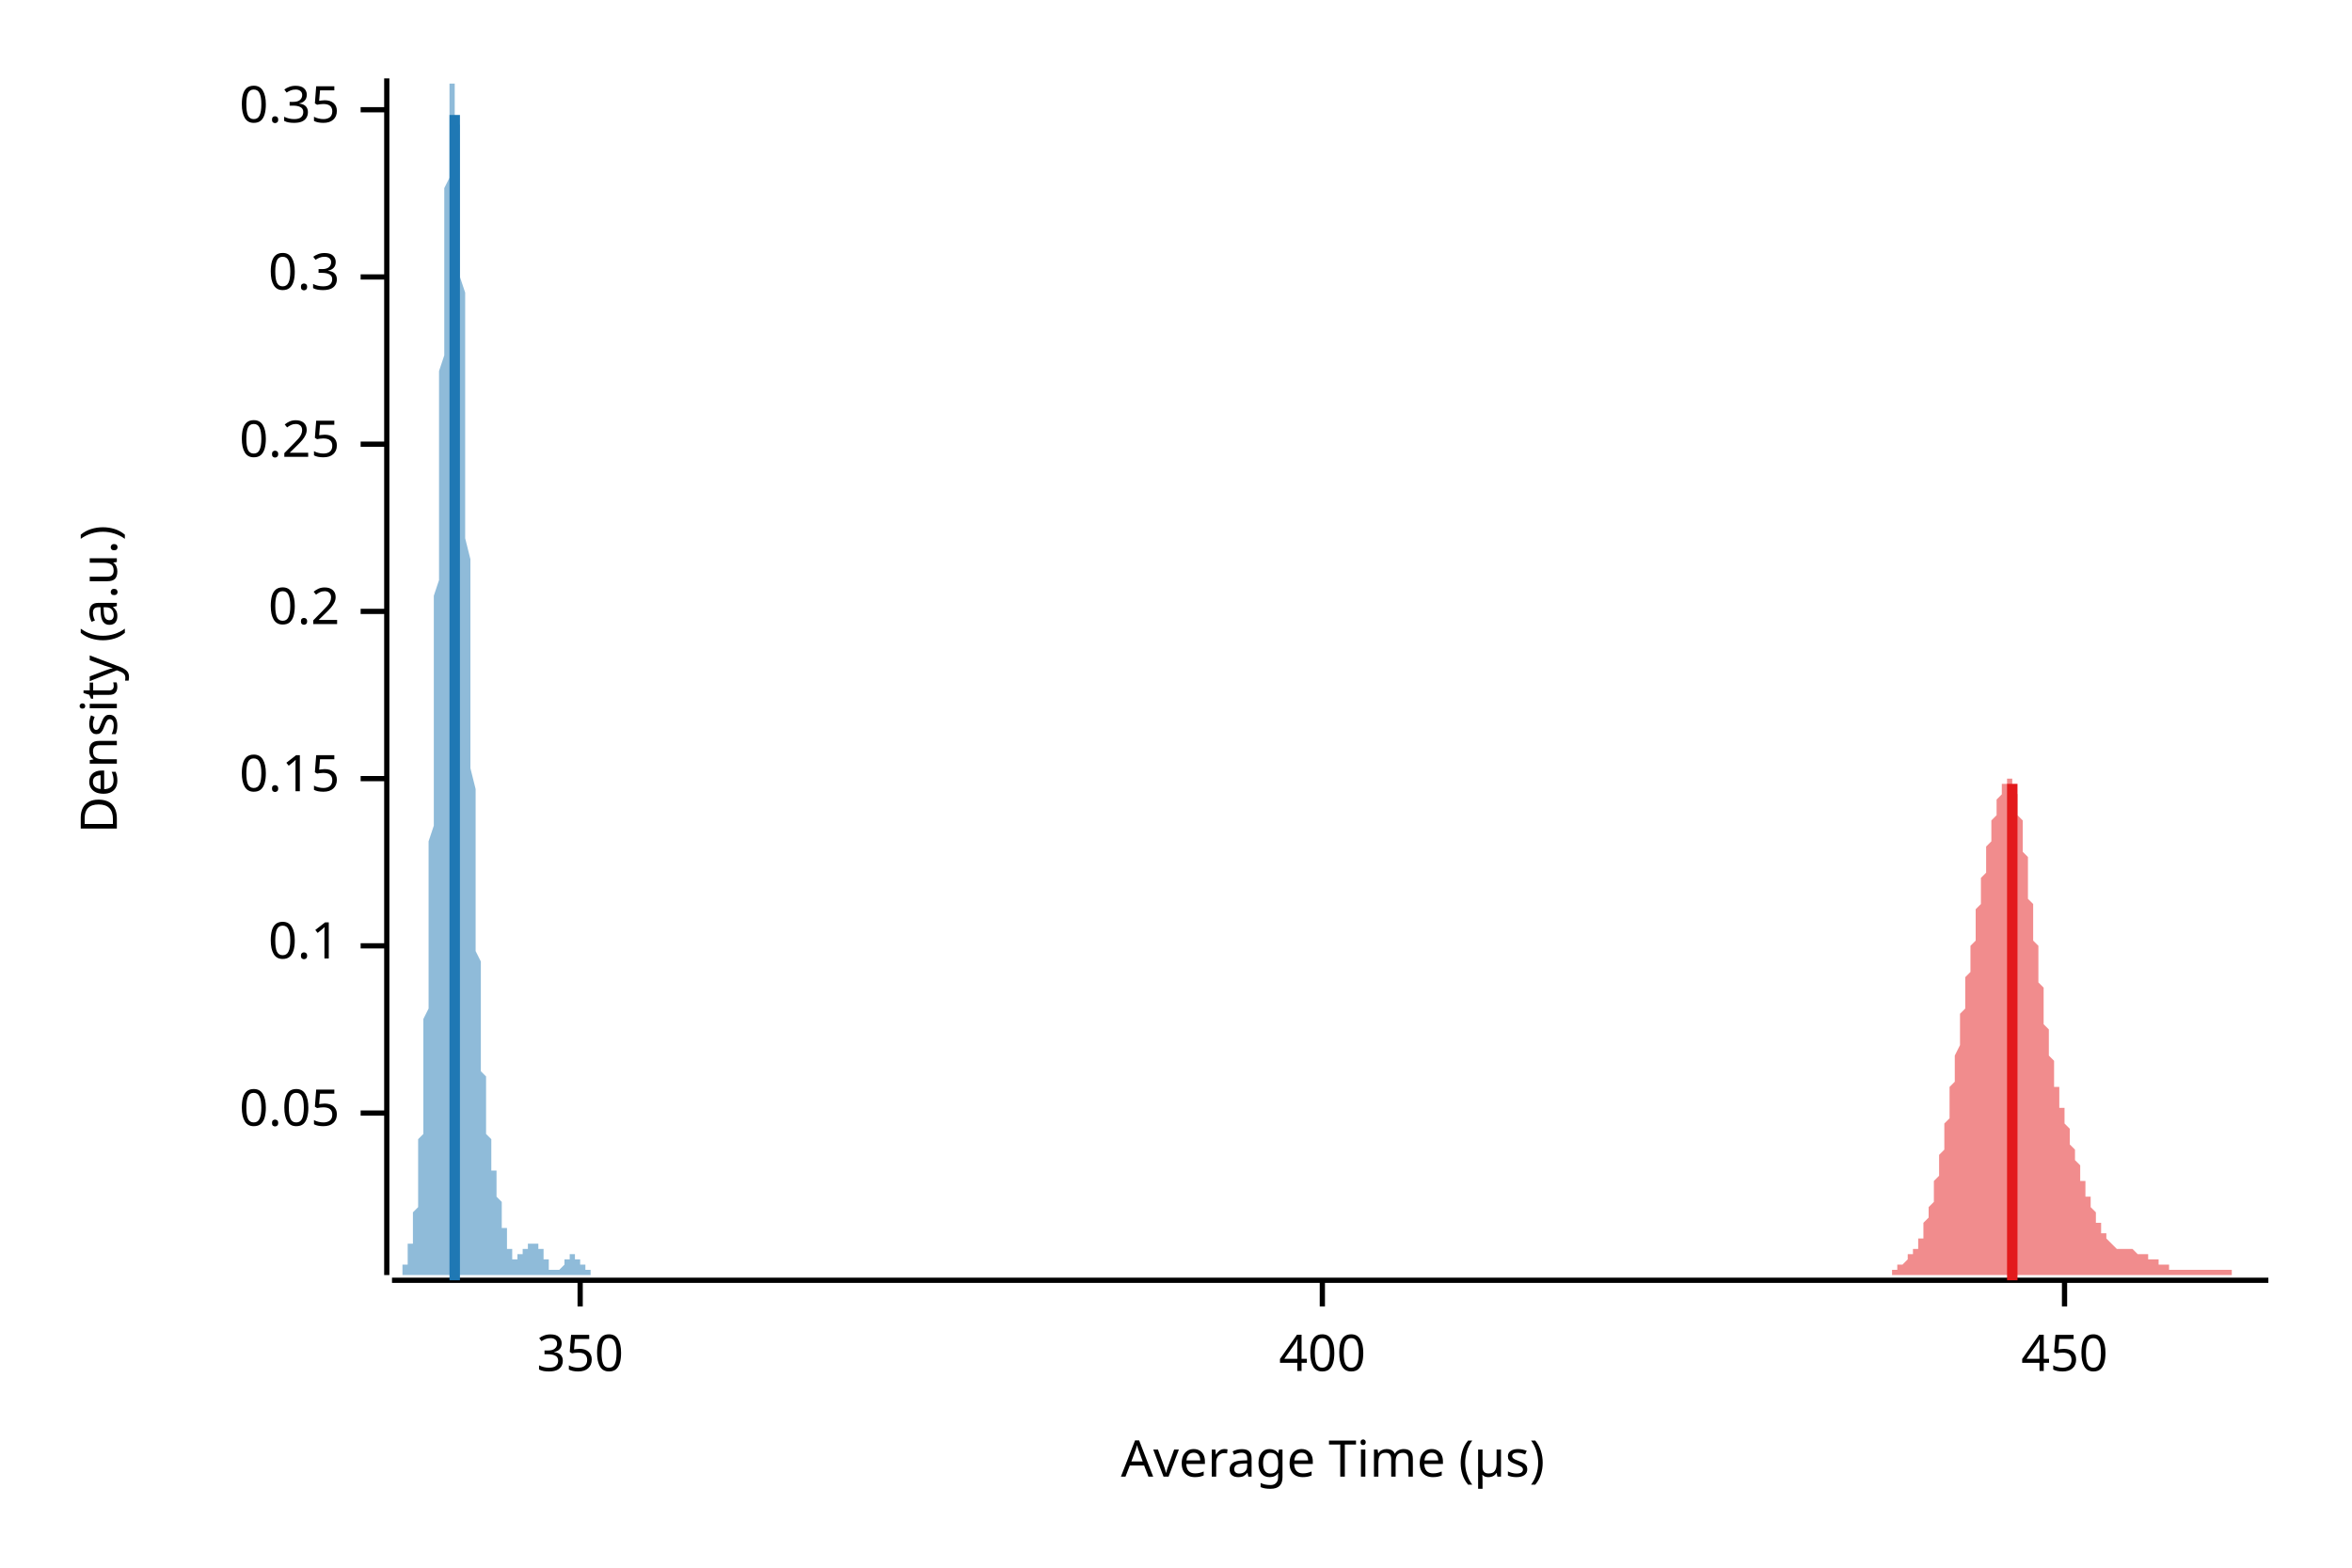
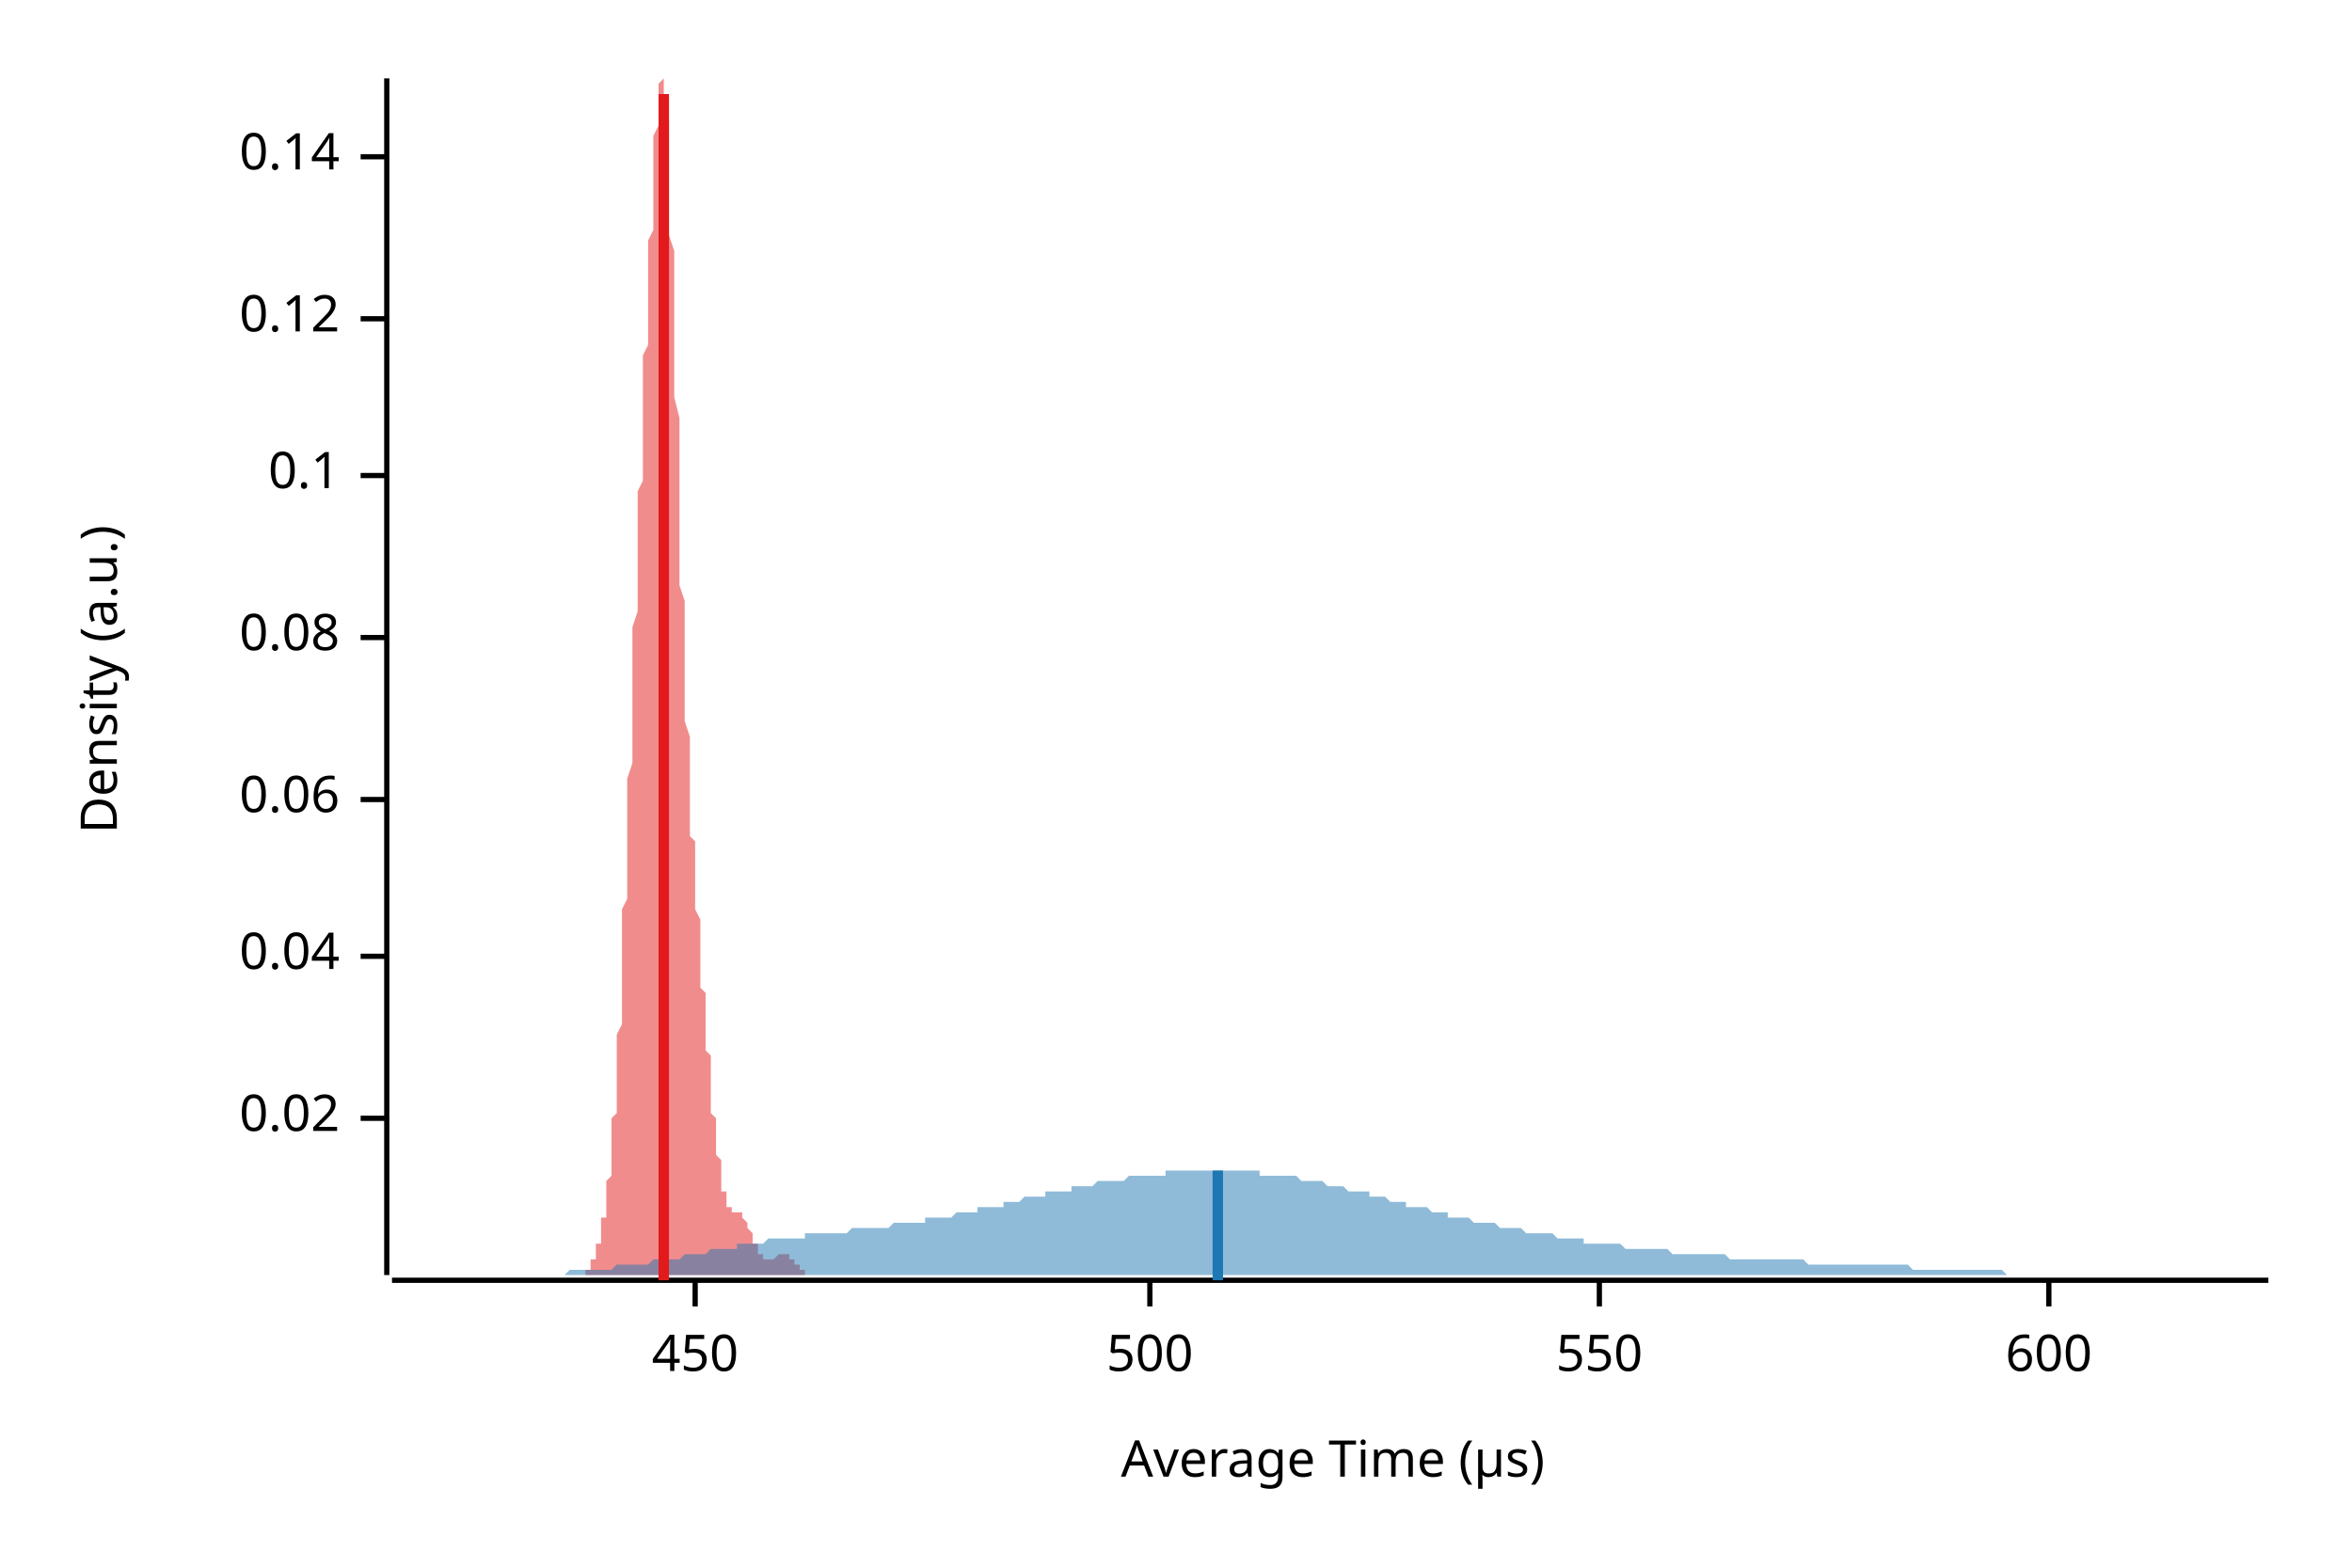
<svg xmlns="http://www.w3.org/2000/svg" width="450" height="300" viewBox="0 0 450 300">
  <text x="15" y="130" dy="0.76em" text-anchor="middle" font-family="sans-serif" font-size="9.677" opacity="1" fill="#000000" transform="rotate(270, 15, 130)">
Density (a.u.)
</text>
  <text x="255" y="285" dy="-0.5ex" text-anchor="middle" font-family="sans-serif" font-size="9.677" opacity="1" fill="#000000">
Average Time (µs)
</text>
  <polyline fill="none" opacity="1" stroke="#000000" stroke-width="1" points="74,15 74,244 " />
-   <text x="65" y="213" dy="0.5ex" text-anchor="end" font-family="sans-serif" font-size="9.677" opacity="1" fill="#000000">
- 0.05
+   <text x="65" y="214" dy="0.5ex" text-anchor="end" font-family="sans-serif" font-size="9.677" opacity="1" fill="#000000">
+ 0.02
</text>
-   <polyline fill="none" opacity="1" stroke="#000000" stroke-width="1" points="69,213 74,213 " />
-   <text x="65" y="181" dy="0.5ex" text-anchor="end" font-family="sans-serif" font-size="9.677" opacity="1" fill="#000000">
+   <polyline fill="none" opacity="1" stroke="#000000" stroke-width="1" points="69,214 74,214 " />
+   <text x="65" y="183" dy="0.5ex" text-anchor="end" font-family="sans-serif" font-size="9.677" opacity="1" fill="#000000">
+ 0.04
+ </text>
+   <polyline fill="none" opacity="1" stroke="#000000" stroke-width="1" points="69,183 74,183 " />
+   <text x="65" y="153" dy="0.5ex" text-anchor="end" font-family="sans-serif" font-size="9.677" opacity="1" fill="#000000">
+ 0.06
+ </text>
+   <polyline fill="none" opacity="1" stroke="#000000" stroke-width="1" points="69,153 74,153 " />
+   <text x="65" y="122" dy="0.5ex" text-anchor="end" font-family="sans-serif" font-size="9.677" opacity="1" fill="#000000">
+ 0.08
+ </text>
+   <polyline fill="none" opacity="1" stroke="#000000" stroke-width="1" points="69,122 74,122 " />
+   <text x="65" y="91" dy="0.5ex" text-anchor="end" font-family="sans-serif" font-size="9.677" opacity="1" fill="#000000">
0.1
</text>
-   <polyline fill="none" opacity="1" stroke="#000000" stroke-width="1" points="69,181 74,181 " />
-   <text x="65" y="149" dy="0.5ex" text-anchor="end" font-family="sans-serif" font-size="9.677" opacity="1" fill="#000000">
- 0.15
+   <polyline fill="none" opacity="1" stroke="#000000" stroke-width="1" points="69,91 74,91 " />
+   <text x="65" y="61" dy="0.5ex" text-anchor="end" font-family="sans-serif" font-size="9.677" opacity="1" fill="#000000">
+ 0.12
</text>
-   <polyline fill="none" opacity="1" stroke="#000000" stroke-width="1" points="69,149 74,149 " />
-   <text x="65" y="117" dy="0.5ex" text-anchor="end" font-family="sans-serif" font-size="9.677" opacity="1" fill="#000000">
- 0.2
+   <polyline fill="none" opacity="1" stroke="#000000" stroke-width="1" points="69,61 74,61 " />
+   <text x="65" y="30" dy="0.5ex" text-anchor="end" font-family="sans-serif" font-size="9.677" opacity="1" fill="#000000">
+ 0.14
</text>
-   <polyline fill="none" opacity="1" stroke="#000000" stroke-width="1" points="69,117 74,117 " />
-   <text x="65" y="85" dy="0.5ex" text-anchor="end" font-family="sans-serif" font-size="9.677" opacity="1" fill="#000000">
- 0.25
- </text>
-   <polyline fill="none" opacity="1" stroke="#000000" stroke-width="1" points="69,85 74,85 " />
-   <text x="65" y="53" dy="0.5ex" text-anchor="end" font-family="sans-serif" font-size="9.677" opacity="1" fill="#000000">
- 0.3
- </text>
-   <polyline fill="none" opacity="1" stroke="#000000" stroke-width="1" points="69,53 74,53 " />
-   <text x="65" y="21" dy="0.5ex" text-anchor="end" font-family="sans-serif" font-size="9.677" opacity="1" fill="#000000">
- 0.35
- </text>
-   <polyline fill="none" opacity="1" stroke="#000000" stroke-width="1" points="69,21 74,21 " />
+   <polyline fill="none" opacity="1" stroke="#000000" stroke-width="1" points="69,30 74,30 " />
  <polyline fill="none" opacity="1" stroke="#000000" stroke-width="1" points="75,245 434,245 " />
-   <text x="111" y="255" dy="0.76em" text-anchor="middle" font-family="sans-serif" font-size="9.677" opacity="1" fill="#000000">
- 350
- </text>
-   <polyline fill="none" opacity="1" stroke="#000000" stroke-width="1" points="111,245 111,250 " />
-   <text x="253" y="255" dy="0.76em" text-anchor="middle" font-family="sans-serif" font-size="9.677" opacity="1" fill="#000000">
- 400
- </text>
-   <polyline fill="none" opacity="1" stroke="#000000" stroke-width="1" points="253,245 253,250 " />
-   <text x="395" y="255" dy="0.76em" text-anchor="middle" font-family="sans-serif" font-size="9.677" opacity="1" fill="#000000">
+   <text x="133" y="255" dy="0.76em" text-anchor="middle" font-family="sans-serif" font-size="9.677" opacity="1" fill="#000000">
450
</text>
-   <polyline fill="none" opacity="1" stroke="#000000" stroke-width="1" points="395,245 395,250 " />
-   <polygon opacity="0.5" fill="#E31A1C" points="355,244 356,244 356,244 356,244 356,244 356,244 356,244 357,244 357,244 357,244 357,244 357,244 357,244 358,244 358,244 358,244 358,244 358,244 358,244 358,244 359,244 359,244 359,244 359,244 359,244 359,244 360,244 360,244 360,244 360,244 360,244 360,244 360,244 361,244 361,244 361,244 361,244 361,244 361,244 362,244 362,243 362,243 362,243 362,243 362,243 363,243 363,243 363,243 363,243 363,243 363,243 363,242 364,242 364,242 364,242 364,242 364,242 364,242 365,241 365,241 365,241 365,241 365,241 365,241 365,240 366,240 366,240 366,240 366,239 366,239 366,239 367,239 367,238 367,238 367,238 367,237 367,237 368,237 368,236 368,236 368,235 368,235 368,234 368,234 369,233 369,233 369,232 369,232 369,231 369,231 370,230 370,229 370,229 370,228 370,227 370,227 370,226 371,225 371,224 371,223 371,223 371,222 371,221 372,220 372,219 372,218 372,217 372,216 372,215 373,214 373,213 373,212 373,211 373,210 373,209 373,208 374,207 374,206 374,205 374,204 374,203 374,202 375,200 375,199 375,198 375,197 375,196 375,195 375,194 376,193 376,192 376,191 376,189 376,188 376,187 377,186 377,185 377,184 377,183 377,182 377,181 378,180 378,179 378,178 378,177 378,176 378,175 378,174 379,173 379,172 379,171 379,170 379,169 379,168 380,167 380,166 380,165 380,164 380,164 380,163 380,162 381,161 381,160 381,159 381,158 381,158 381,157 382,156 382,155 382,155 382,154 382,153 382,153 383,152 383,152 383,151 383,151 383,150 383,150 383,150 384,150 384,149 384,149 384,149 384,149 384,149 385,149 385,150 385,150 385,150 385,151 385,151 386,152 386,152 386,153 386,154 386,154 386,155 386,156 387,157 387,158 387,159 387,160 387,161 387,163 388,164 388,165 388,166 388,168 388,169 388,170 388,172 389,173 389,174 389,176 389,177 389,179 389,180 390,181 390,183 390,184 390,185 390,187 390,188 391,189 391,191 391,192 391,193 391,194 391,195 391,196 392,197 392,198 392,199 392,200 392,201 392,202 393,203 393,204 393,205 393,206 393,206 393,207 393,208 394,208 394,209 394,210 394,211 394,211 394,212 395,212 395,213 395,214 395,214 395,215 395,215 396,216 396,216 396,217 396,218 396,218 396,219 396,219 397,220 397,220 397,221 397,221 397,222 397,222 398,223 398,223 398,224 398,224 398,225 398,225 398,226 399,226 399,227 399,227 399,228 399,228 399,229 400,229 400,229 400,230 400,230 400,231 400,231 401,232 401,232 401,232 401,233 401,233 401,234 401,234 402,234 402,235 402,235 402,235 402,236 402,236 403,236 403,236 403,237 403,237 403,237 403,237 403,237 404,238 404,238 404,238 404,238 404,238 404,238 405,239 405,239 405,239 405,239 405,239 405,239 406,239 406,239 406,239 406,239 406,239 406,239 406,239 407,239 407,239 407,239 407,239 407,239 407,239 408,239 408,239 408,239 408,239 408,239 408,239 408,239 409,240 409,240 409,240 409,240 409,240 409,240 410,240 410,240 410,240 410,240 410,240 410,240 411,240 411,240 411,240 411,240 411,240 411,240 411,241 412,241 412,241 412,241 412,241 412,241 412,241 413,241 413,241 413,241 413,242 413,242 413,242 413,242 414,242 414,242 414,242 414,242 414,242 414,242 415,242 415,243 415,243 415,243 415,243 415,243 416,243 416,243 416,243 416,243 416,243 416,243 416,243 417,243 417,243 417,243 417,243 417,243 417,243 418,243 418,243 418,243 418,243 418,243 418,243 418,243 419,243 419,243 419,243 419,243 419,243 419,243 420,243 420,243 420,243 420,243 420,243 420,243 421,243 421,243 421,243 421,243 421,243 421,243 421,243 422,243 422,243 422,243 422,243 422,243 422,243 423,243 423,243 423,243 423,243 423,243 423,243 423,243 424,243 424,243 424,243 424,243 424,243 424,243 425,243 425,243 425,243 425,243 425,243 425,243 426,243 426,243 426,243 426,243 426,243 426,243 426,243 427,243 427,244 427,244 427,244 427,244 427,244 428,244 428,244 428,244 428,244 428,244 428,244 428,244 429,244 429,244 429,244 429,244 429,244 429,244 430,244 430,244 430,244 430,244 430,244 430,244 431,244 431,244 431,244 431,244 431,244 431,244 431,244 432,244 432,244 432,244 432,244 432,244 432,244 433,244 433,244 433,244 433,244 433,244 433,244 434,244 434,244 355,244 " />
-   <polygon opacity="0.5" fill="#1F78B4" points="75,244 75,244 75,244 75,244 75,244 75,244 75,244 75,244 75,244 75,244 75,244 75,244 75,244 76,244 76,244 76,244 76,244 76,244 76,244 76,244 76,244 76,244 76,244 76,244 76,244 77,244 77,244 77,243 77,243 77,243 77,243 77,243 77,243 77,243 77,242 77,242 77,242 77,242 78,242 78,242 78,241 78,241 78,241 78,240 78,240 78,240 78,240 78,239 78,239 78,238 79,238 79,238 79,237 79,237 79,236 79,236 79,235 79,235 79,234 79,233 79,233 79,232 80,231 80,230 80,229 80,229 80,228 80,227 80,226 80,225 80,223 80,222 80,221 80,220 80,218 81,217 81,215 81,214 81,212 81,210 81,208 81,206 81,204 81,202 81,200 81,198 81,195 82,193 82,191 82,188 82,185 82,182 82,180 82,177 82,174 82,171 82,167 82,164 82,161 83,158 83,154 83,151 83,147 83,144 83,140 83,136 83,133 83,129 83,125 83,122 83,118 83,114 84,111 84,107 84,103 84,100 84,96 84,92 84,89 84,85 84,82 84,78 84,75 84,71 85,68 85,65 85,62 85,58 85,55 85,52 85,50 85,47 85,44 85,41 85,39 85,36 86,34 86,32 86,30 86,28 86,26 86,24 86,23 86,21 86,20 86,19 86,18 86,17 86,16 87,16 87,16 87,15 87,16 87,16 87,16 87,17 87,17 87,18 87,19 87,21 87,22 88,24 88,26 88,28 88,30 88,32 88,35 88,37 88,40 88,43 88,46 88,50 88,53 89,56 89,60 89,63 89,67 89,71 89,75 89,79 89,83 89,87 89,91 89,95 89,99 89,103 90,107 90,111 90,114 90,118 90,122 90,126 90,130 90,133 90,137 90,141 90,144 90,147 91,151 91,154 91,157 91,160 91,163 91,166 91,169 91,172 91,174 91,177 91,179 91,182 92,184 92,186 92,188 92,190 92,192 92,194 92,196 92,197 92,199 92,201 92,202 92,204 92,205 93,206 93,208 93,209 93,210 93,211 93,212 93,213 93,214 93,215 93,216 93,216 93,217 94,218 94,218 94,219 94,220 94,220 94,221 94,221 94,222 94,222 94,223 94,223 94,224 95,224 95,225 95,225 95,226 95,226 95,227 95,227 95,227 95,228 95,228 95,229 95,229 95,229 96,230 96,230 96,231 96,231 96,232 96,232 96,233 96,233 96,233 96,234 96,234 96,235 97,235 97,235 97,236 97,236 97,237 97,237 97,237 97,238 97,238 97,238 97,239 97,239 98,239 98,239 98,240 98,240 98,240 98,240 98,240 98,240 98,241 98,241 98,241 98,241 98,241 99,241 99,241 99,241 99,241 99,241 99,241 99,241 99,241 99,241 99,241 99,240 99,240 100,240 100,240 100,240 100,240 100,240 100,240 100,240 100,239 100,239 100,239 100,239 100,239 101,239 101,239 101,238 101,238 101,238 101,238 101,238 101,238 101,238 101,238 101,238 101,238 101,238 102,238 102,238 102,237 102,237 102,237 102,237 102,238 102,238 102,238 102,238 102,238 102,238 103,238 103,238 103,238 103,238 103,238 103,238 103,238 103,239 103,239 103,239 103,239 103,239 104,239 104,239 104,240 104,240 104,240 104,240 104,240 104,240 104,241 104,241 104,241 104,241 104,241 105,241 105,242 105,242 105,242 105,242 105,242 105,242 105,242 105,243 105,243 105,243 105,243 106,243 106,243 106,243 106,243 106,243 106,243 106,243 106,243 106,243 106,243 106,243 106,243 106,243 107,243 107,243 107,243 107,243 107,243 107,243 107,243 107,243 107,243 107,243 107,243 107,243 108,242 108,242 108,242 108,242 108,242 108,242 108,242 108,242 108,242 108,241 108,241 108,241 109,241 109,241 109,241 109,241 109,241 109,241 109,241 109,241 109,241 109,241 109,240 109,240 109,240 110,240 110,240 110,240 110,240 110,240 110,240 110,240 110,241 110,241 110,241 110,241 110,241 111,241 111,241 111,241 111,241 111,241 111,241 111,241 111,242 111,242 111,242 111,242 111,242 112,242 112,242 112,242 112,242 112,243 112,243 112,243 112,243 112,243 112,243 112,243 112,243 112,243 113,243 113,244 113,244 113,244 113,244 113,244 113,244 113,244 113,244 113,244 113,244 113,244 114,244 114,244 114,244 114,244 114,244 114,244 114,244 114,244 114,244 114,244 114,244 114,244 115,244 115,244 115,244 115,244 115,244 115,244 115,244 75,244 " />
-   <polyline fill="none" opacity="1" stroke="#E31A1C" stroke-width="2" points="385,245 385,150 " />
-   <polyline fill="none" opacity="1" stroke="#1F78B4" stroke-width="2" points="87,245 87,22 " />
+   <polyline fill="none" opacity="1" stroke="#000000" stroke-width="1" points="133,245 133,250 " />
+   <text x="220" y="255" dy="0.76em" text-anchor="middle" font-family="sans-serif" font-size="9.677" opacity="1" fill="#000000">
+ 500
+ </text>
+   <polyline fill="none" opacity="1" stroke="#000000" stroke-width="1" points="220,245 220,250 " />
+   <text x="306" y="255" dy="0.76em" text-anchor="middle" font-family="sans-serif" font-size="9.677" opacity="1" fill="#000000">
+ 550
+ </text>
+   <polyline fill="none" opacity="1" stroke="#000000" stroke-width="1" points="306,245 306,250 " />
+   <text x="392" y="255" dy="0.76em" text-anchor="middle" font-family="sans-serif" font-size="9.677" opacity="1" fill="#000000">
+ 600
+ </text>
+   <polyline fill="none" opacity="1" stroke="#000000" stroke-width="1" points="392,245 392,250 " />
+   <polygon opacity="0.5" fill="#E31A1C" points="109,244 109,244 109,244 109,244 110,244 110,244 110,244 110,244 110,244 110,244 110,244 110,244 110,244 110,244 111,244 111,244 111,244 111,244 111,244 111,244 111,244 111,244 111,244 111,244 111,244 112,244 112,244 112,244 112,243 112,243 112,243 112,243 112,243 112,243 112,243 113,243 113,243 113,242 113,242 113,242 113,242 113,242 113,242 113,241 113,241 113,241 114,241 114,241 114,240 114,240 114,240 114,240 114,239 114,239 114,239 114,238 115,238 115,238 115,237 115,237 115,236 115,236 115,235 115,235 115,234 115,234 115,233 116,233 116,232 116,232 116,231 116,230 116,230 116,229 116,228 116,227 116,226 117,225 117,224 117,223 117,222 117,221 117,220 117,219 117,218 117,217 117,215 117,214 118,213 118,211 118,210 118,208 118,206 118,205 118,203 118,201 118,200 118,198 119,196 119,194 119,192 119,190 119,188 119,185 119,183 119,181 119,179 119,176 119,174 120,172 120,169 120,167 120,164 120,162 120,159 120,157 120,154 120,152 120,149 121,146 121,144 121,141 121,139 121,136 121,133 121,131 121,128 121,125 121,123 121,120 122,117 122,115 122,112 122,110 122,107 122,104 122,102 122,99 122,97 122,94 123,92 123,89 123,87 123,85 123,82 123,80 123,77 123,75 123,73 123,70 123,68 124,66 124,63 124,61 124,59 124,57 124,54 124,52 124,50 124,48 124,46 125,44 125,42 125,40 125,38 125,36 125,34 125,32 125,30 125,29 125,27 125,26 126,24 126,23 126,22 126,20 126,19 126,18 126,18 126,17 126,16 126,16 126,16 127,15 127,16 127,16 127,16 127,16 127,17 127,18 127,19 127,20 127,21 128,23 128,24 128,26 128,28 128,30 128,32 128,34 128,37 128,39 128,42 128,45 129,48 129,51 129,54 129,57 129,60 129,63 129,66 129,70 129,73 129,76 130,80 130,83 130,86 130,90 130,93 130,96 130,99 130,103 130,106 130,109 130,112 131,115 131,118 131,121 131,123 131,126 131,129 131,131 131,134 131,136 131,138 132,141 132,143 132,145 132,147 132,149 132,151 132,153 132,154 132,156 132,158 132,160 133,161 133,163 133,164 133,166 133,167 133,169 133,170 133,172 133,173 133,174 134,176 134,177 134,178 134,180 134,181 134,182 134,184 134,185 134,186 134,187 134,189 135,190 135,191 135,192 135,193 135,195 135,196 135,197 135,198 135,199 135,201 136,202 136,203 136,204 136,205 136,206 136,207 136,208 136,209 136,211 136,212 136,213 137,214 137,215 137,216 137,216 137,217 137,218 137,219 137,220 137,221 137,221 138,222 138,223 138,224 138,224 138,225 138,225 138,226 138,227 138,227 138,228 138,228 139,228 139,229 139,229 139,230 139,230 139,230 139,230 139,231 139,231 139,231 140,231 140,231 140,231 140,232 140,232 140,232 140,232 140,232 140,232 140,232 140,232 141,232 141,232 141,232 141,232 141,232 141,232 141,232 141,232 141,232 141,232 142,232 142,233 142,233 142,233 142,233 142,233 142,233 142,233 142,233 142,233 142,233 143,234 143,234 143,234 143,234 143,234 143,234 143,235 143,235 143,235 143,235 144,236 144,236 144,236 144,236 144,237 144,237 144,237 144,237 144,238 144,238 144,238 145,238 145,239 145,239 145,239 145,239 145,239 145,240 145,240 145,240 145,240 146,240 146,241 146,241 146,241 146,241 146,241 146,241 146,241 146,241 146,241 146,241 147,241 147,241 147,241 147,241 147,241 147,241 147,241 147,241 147,241 147,241 147,241 148,241 148,241 148,241 148,241 148,241 148,241 148,241 148,241 148,241 148,241 149,240 149,240 149,240 149,240 149,240 149,240 149,240 149,240 149,240 149,240 149,240 150,240 150,240 150,240 150,240 150,240 150,240 150,240 150,240 150,240 150,240 151,240 151,240 151,240 151,240 151,240 151,240 151,240 151,240 151,241 151,241 151,241 152,241 152,241 152,241 152,241 152,241 152,241 152,242 152,242 152,242 152,242 153,242 153,242 153,242 153,242 153,243 153,243 153,243 153,243 153,243 153,243 153,243 154,243 154,243 154,243 154,244 154,244 154,244 154,244 154,244 154,244 154,244 155,244 155,244 155,244 155,244 155,244 155,244 155,244 155,244 155,244 155,244 155,244 156,244 156,244 156,244 156,244 156,244 156,244 156,244 156,244 156,244 156,244 157,244 157,244 157,244 109,244 " />
+   <polygon opacity="0.5" fill="#1F78B4" points="75,244 75,244 76,244 77,244 77,244 78,244 79,244 80,244 80,244 81,244 82,244 82,244 83,244 84,244 85,244 85,244 86,244 87,244 87,244 88,244 89,244 90,244 90,244 91,244 92,244 92,244 93,244 94,244 95,244 95,244 96,244 97,244 98,244 98,244 99,244 100,244 100,244 101,244 102,244 103,244 103,244 104,244 105,244 105,244 106,244 107,244 108,244 108,244 109,243 110,243 110,243 111,243 112,243 113,243 113,243 114,243 115,243 116,243 116,243 117,243 118,242 118,242 119,242 120,242 121,242 121,242 122,242 123,242 123,242 124,242 125,241 126,241 126,241 127,241 128,241 128,241 129,241 130,241 131,240 131,240 132,240 133,240 133,240 134,240 135,240 136,239 136,239 137,239 138,239 139,239 139,239 140,239 141,239 141,238 142,238 143,238 144,238 144,238 145,238 146,238 146,238 147,237 148,237 149,237 149,237 150,237 151,237 151,237 152,237 153,237 154,237 154,236 155,236 156,236 157,236 157,236 158,236 159,236 159,236 160,236 161,236 162,236 162,236 163,235 164,235 164,235 165,235 166,235 167,235 167,235 168,235 169,235 169,235 170,235 171,234 172,234 172,234 173,234 174,234 175,234 175,234 176,234 177,234 177,233 178,233 179,233 180,233 180,233 181,233 182,233 182,233 183,232 184,232 185,232 185,232 186,232 187,232 187,231 188,231 189,231 190,231 190,231 191,231 192,231 192,230 193,230 194,230 195,230 195,230 196,229 197,229 198,229 198,229 199,229 200,229 200,228 201,228 202,228 203,228 203,228 204,228 205,228 205,227 206,227 207,227 208,227 208,227 209,227 210,226 210,226 211,226 212,226 213,226 213,226 214,226 215,226 216,225 216,225 217,225 218,225 218,225 219,225 220,225 221,225 221,225 222,225 223,225 223,224 224,224 225,224 226,224 226,224 227,224 228,224 228,224 229,224 230,224 231,224 231,224 232,224 233,224 233,224 234,224 235,224 236,224 236,224 237,224 238,224 239,224 239,224 240,224 241,224 241,225 242,225 243,225 244,225 244,225 245,225 246,225 246,225 247,225 248,225 249,226 249,226 250,226 251,226 251,226 252,226 253,226 254,227 254,227 255,227 256,227 257,227 257,227 258,228 259,228 259,228 260,228 261,228 262,228 262,229 263,229 264,229 264,229 265,229 266,230 267,230 267,230 268,230 269,230 269,231 270,231 271,231 272,231 272,231 273,231 274,232 275,232 275,232 276,232 277,232 277,233 278,233 279,233 280,233 280,233 281,233 282,234 282,234 283,234 284,234 285,234 285,234 286,234 287,235 287,235 288,235 289,235 290,235 290,235 291,235 292,236 292,236 293,236 294,236 295,236 295,236 296,236 297,236 298,237 298,237 299,237 300,237 300,237 301,237 302,237 303,237 303,238 304,238 305,238 305,238 306,238 307,238 308,238 308,238 309,238 310,238 310,238 311,239 312,239 313,239 313,239 314,239 315,239 316,239 316,239 317,239 318,239 318,239 319,239 320,240 321,240 321,240 322,240 323,240 323,240 324,240 325,240 326,240 326,240 327,240 328,240 328,240 329,240 330,240 331,241 331,241 332,241 333,241 333,241 334,241 335,241 336,241 336,241 337,241 338,241 339,241 339,241 340,241 341,241 341,241 342,241 343,241 344,241 344,241 345,241 346,242 346,242 347,242 348,242 349,242 349,242 350,242 351,242 351,242 352,242 353,242 354,242 354,242 355,242 356,242 357,242 357,242 358,242 359,242 359,242 360,242 361,242 362,242 362,242 363,242 364,242 364,242 365,242 366,243 367,243 367,243 368,243 369,243 369,243 370,243 371,243 372,243 372,243 373,243 374,243 375,243 375,243 376,243 377,243 377,243 378,243 379,243 380,243 380,243 381,243 382,243 382,243 383,243 384,244 385,244 385,244 386,244 387,244 387,244 388,244 389,244 390,244 390,244 391,244 392,244 392,244 393,244 394,244 395,244 395,244 396,244 397,244 398,244 398,244 399,244 400,244 400,244 401,244 402,244 403,244 403,244 404,244 405,244 405,244 406,244 407,244 408,244 408,244 409,244 410,244 410,244 411,244 412,244 413,244 413,244 414,244 415,244 416,244 416,244 417,244 418,244 418,244 419,244 420,244 421,244 421,244 422,244 423,244 423,244 424,244 425,244 426,244 426,244 427,244 428,244 428,244 429,244 430,244 431,244 431,244 432,244 433,244 434,244 434,244 75,244 " />
+   <polyline fill="none" opacity="1" stroke="#E31A1C" stroke-width="2" points="127,245 127,18 " />
+   <polyline fill="none" opacity="1" stroke="#1F78B4" stroke-width="2" points="233,245 233,224 " />
</svg>
